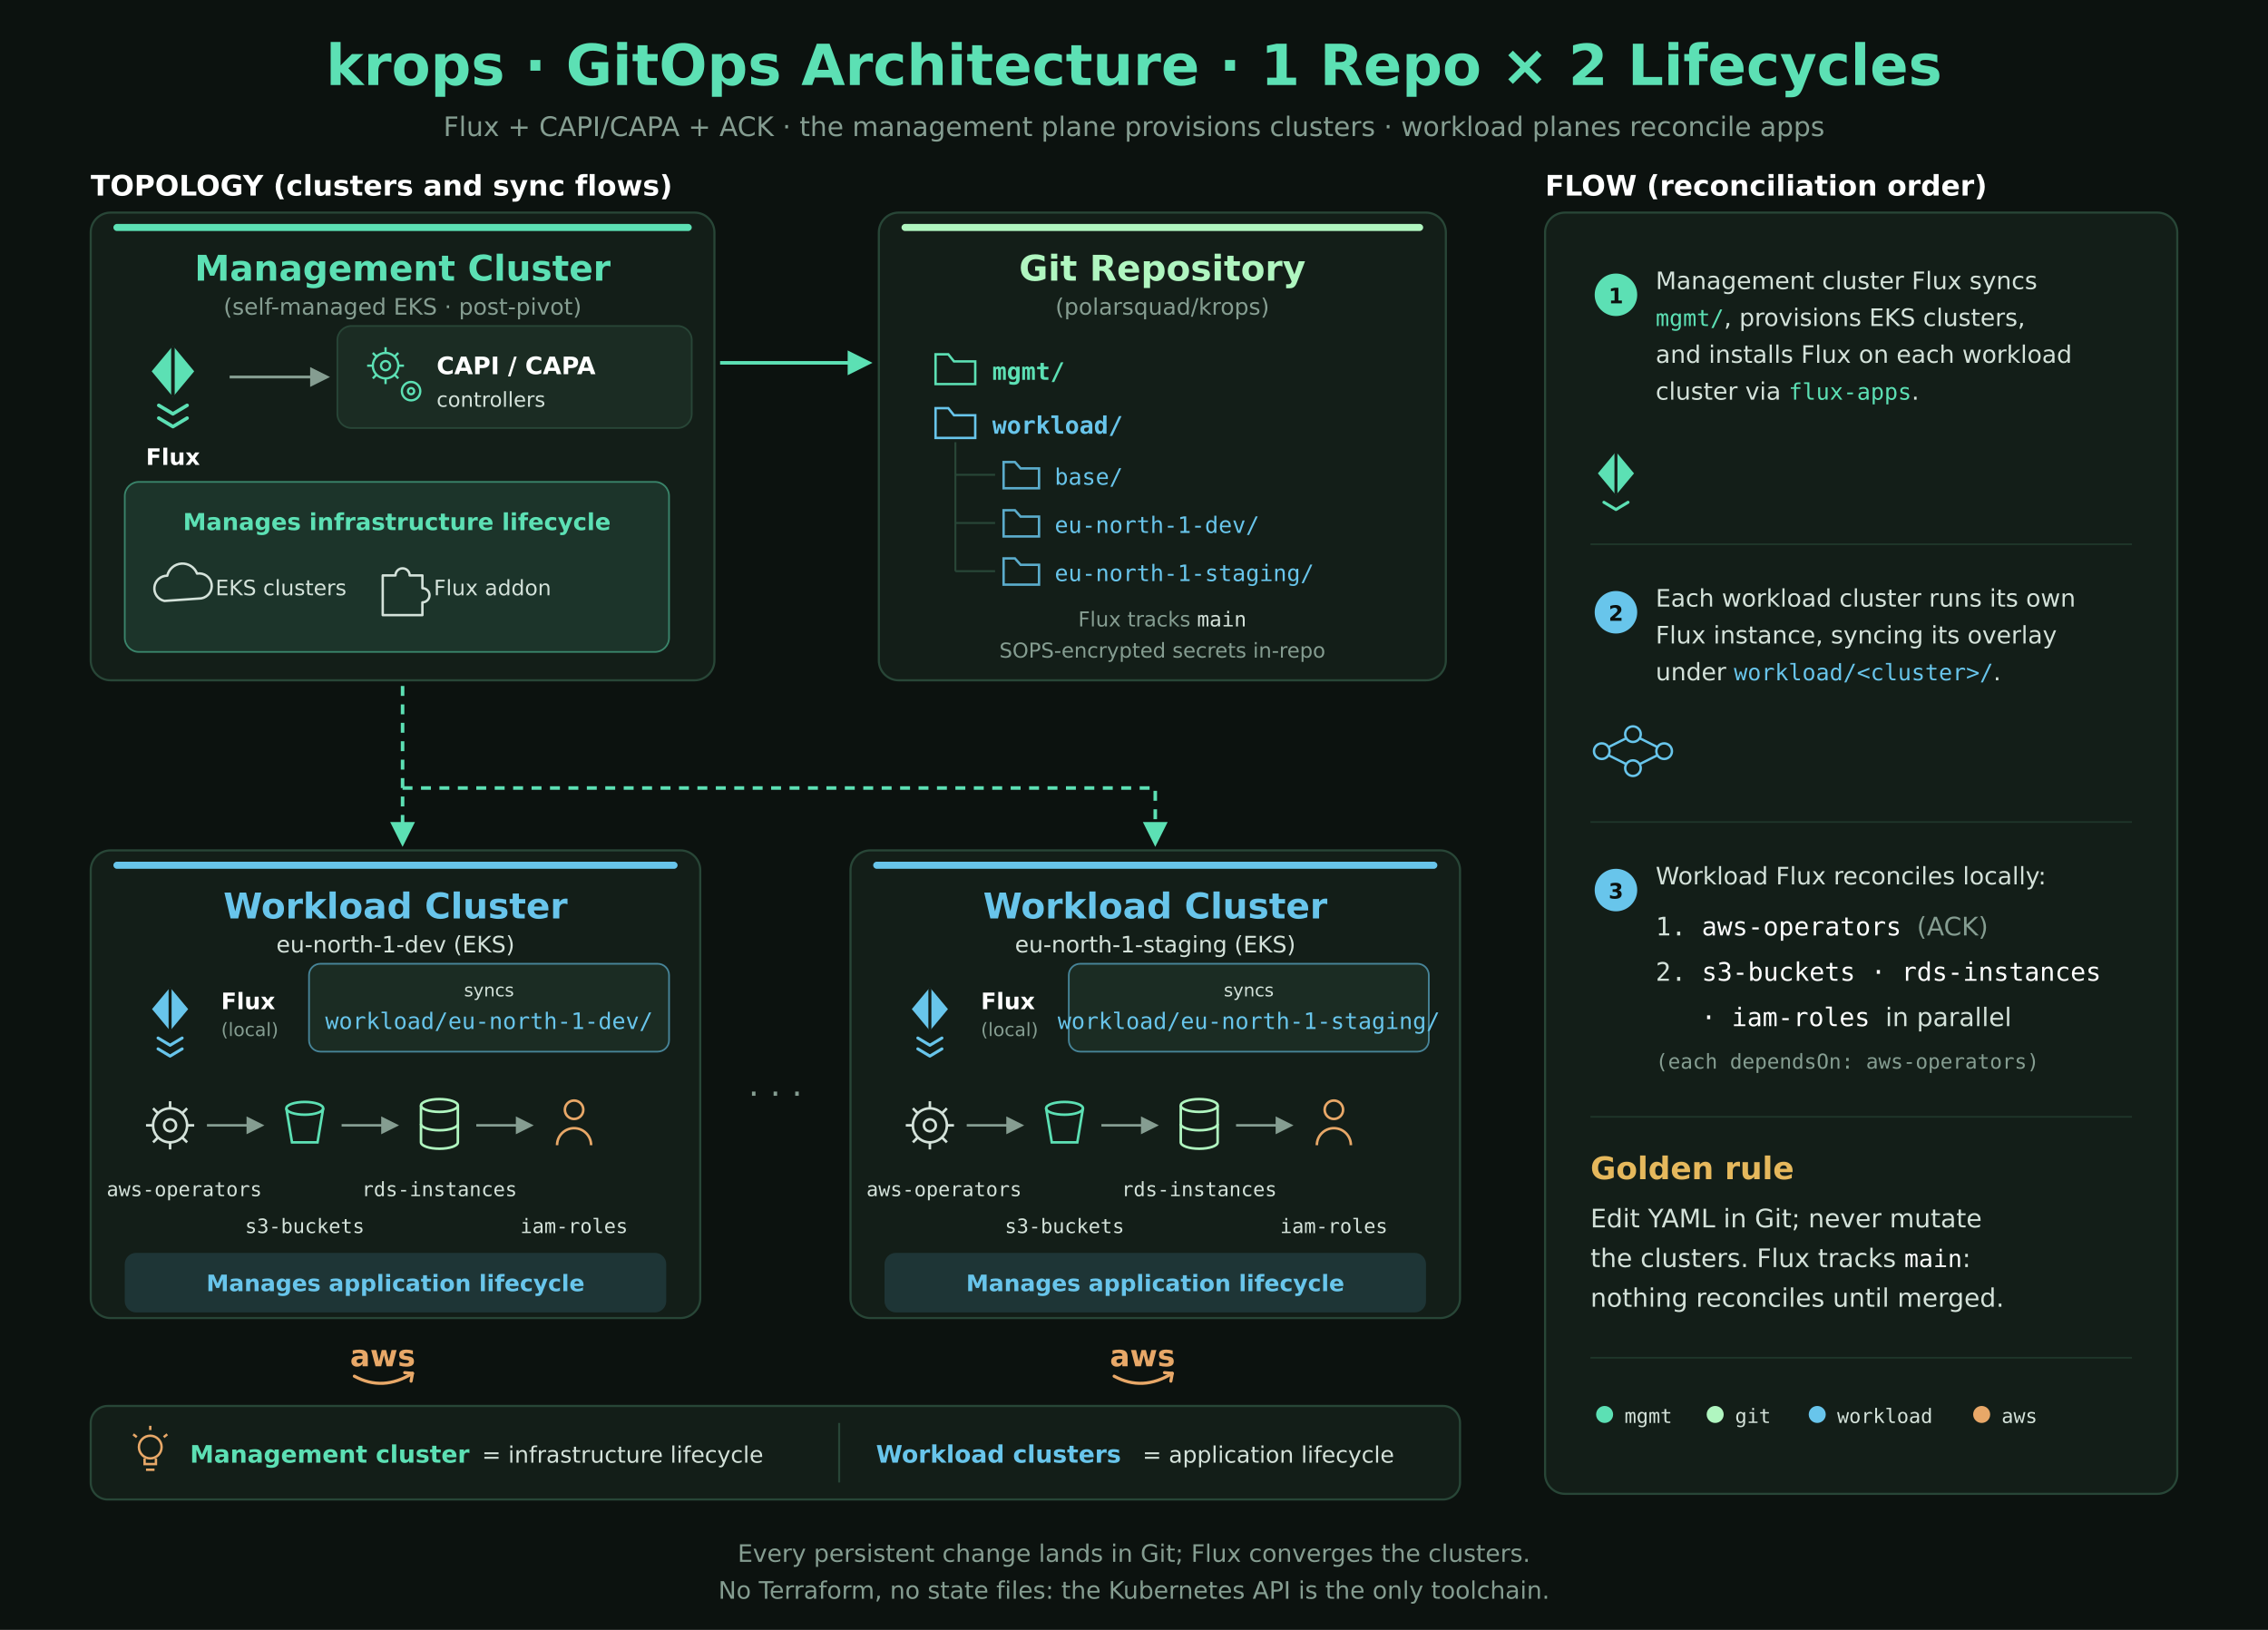
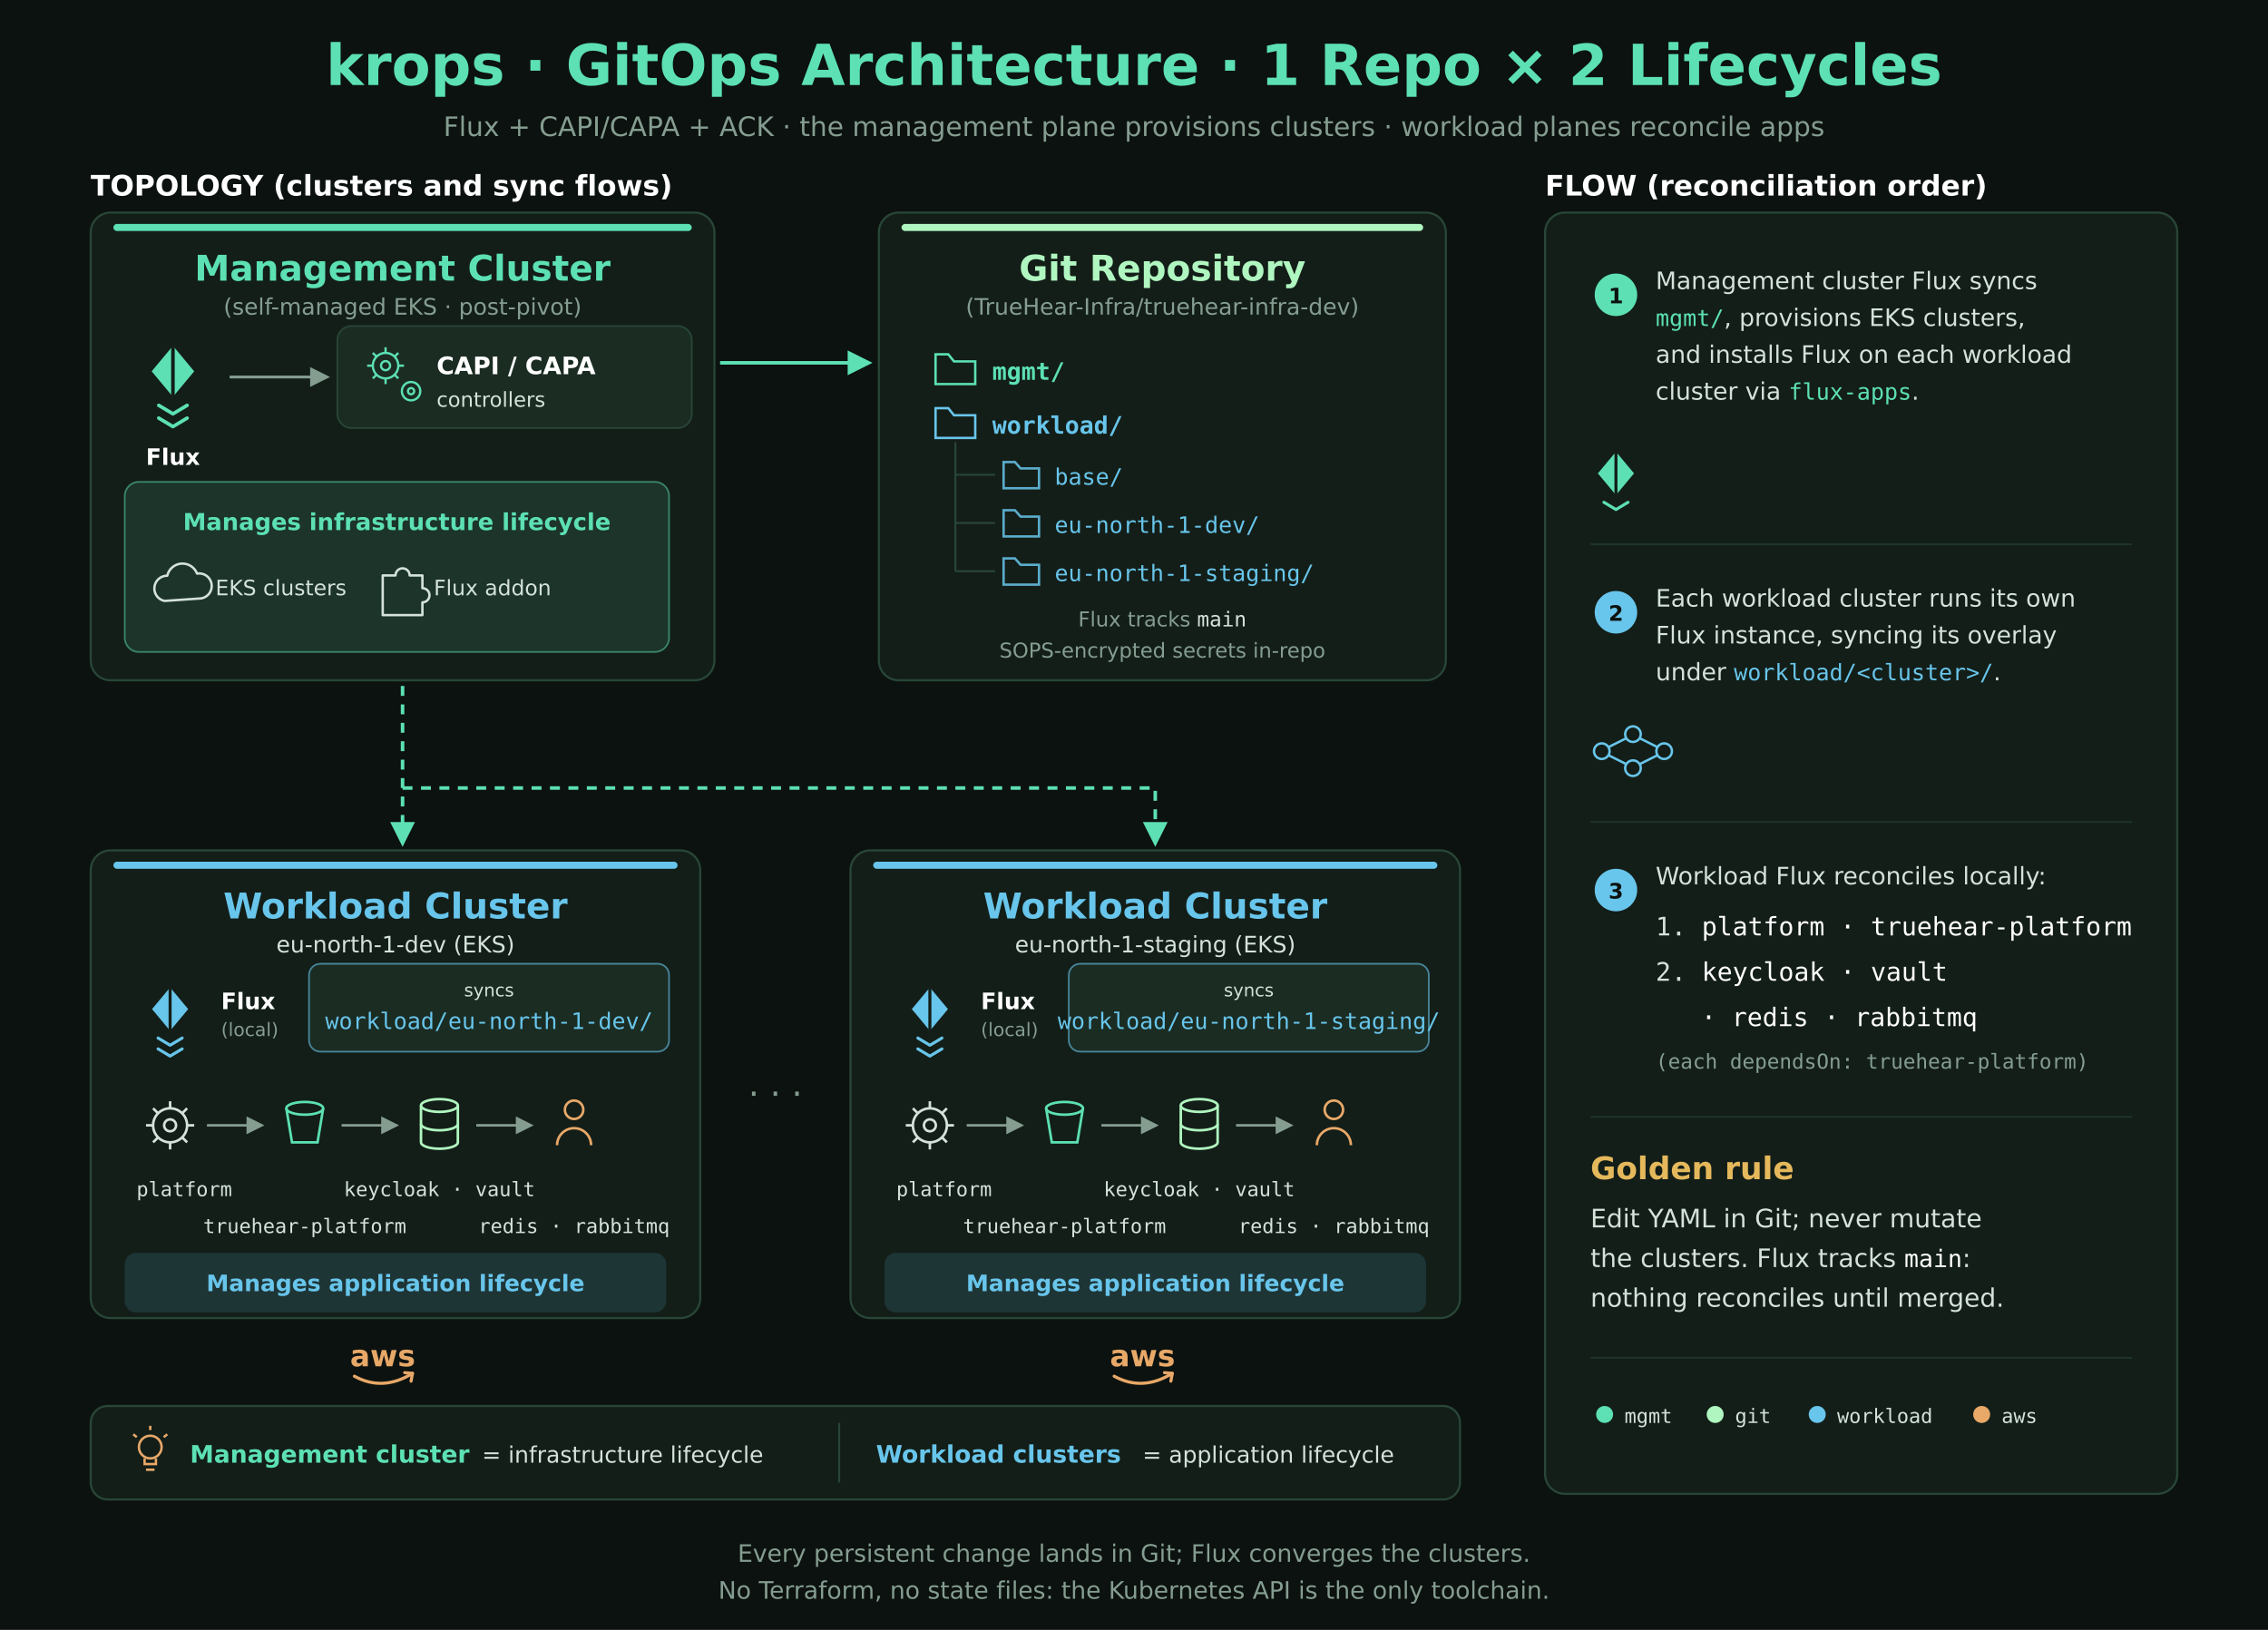
<svg xmlns="http://www.w3.org/2000/svg" width="1600" height="1150" viewBox="0 0 1600 1150">
  <defs>
    <marker id="arrow-teal" viewBox="0 0 10 10" refX="8" refY="5" markerWidth="7" markerHeight="7" orient="auto-start-reverse">
      <path d="M0,0 L10,5 L0,10 z" fill="#5CE0B4" />
    </marker>
    <marker id="arrow-gray" viewBox="0 0 10 10" refX="8" refY="5" markerWidth="7" markerHeight="7" orient="auto-start-reverse">
      <path d="M0,0 L10,5 L0,10 z" fill="#859D91" />
    </marker>
  </defs>
  <rect width="1600" height="1150" fill="#0C120F" />
  <text x="800" y="60" text-anchor="middle" font-family="DejaVu Sans" font-size="40" font-weight="bold" fill="#5CE0B4">krops · GitOps Architecture · 1 Repo × 2 Lifecycles</text>
  <text x="800" y="96" text-anchor="middle" font-family="DejaVu Sans" font-size="19" fill="#859D91">Flux + CAPI/CAPA + ACK · the management plane provisions clusters · workload planes reconcile apps</text>
  <text x="64" y="138" font-family="DejaVu Sans" font-size="20" font-weight="bold" fill="#FFFFFF">TOPOLOGY (clusters and sync flows)</text>
  <text x="1090" y="138" font-family="DejaVu Sans" font-size="20" font-weight="bold" fill="#FFFFFF">FLOW (reconciliation order)</text>
  <line x1="508" y1="256" x2="612" y2="256" stroke="#5CE0B4" stroke-width="2.5" marker-end="url(#arrow-teal)" />
  <path d="M284,484 V594" fill="none" stroke="#5CE0B4" stroke-width="2.5" stroke-dasharray="7,6" marker-end="url(#arrow-teal)" />
  <path d="M284,556 H815 V594" fill="none" stroke="#5CE0B4" stroke-width="2.5" stroke-dasharray="7,6" marker-end="url(#arrow-teal)" />
  <rect x="64" y="150" width="440" height="330" rx="14" fill="#131E18" stroke="#284637" stroke-width="1.5" />
  <rect x="80" y="158" width="408" height="5" rx="2.5" fill="#5CE0B4" />
  <text x="284" y="198" text-anchor="middle" font-family="DejaVu Sans" font-size="25" font-weight="bold" fill="#5CE0B4">Management Cluster</text>
  <text x="284" y="222" text-anchor="middle" font-family="DejaVu Sans" font-size="16" fill="#859D91">(self-managed EKS · post-pivot)</text>
  <g transform="translate(122,262)">
    <path d="M0,-18 L15,0 L0,18 L-15,0 Z" fill="#5CE0B4" />
    <line x1="0" y1="-18" x2="0" y2="18" stroke="#131E18" stroke-width="2.5" />
    <path d="M-10,24 L0,30 L10,24" fill="none" stroke="#5CE0B4" stroke-width="2.5" stroke-linecap="round" stroke-linejoin="round" />
    <path d="M-10,33 L0,39 L10,33" fill="none" stroke="#5CE0B4" stroke-width="2.5" stroke-linecap="round" stroke-linejoin="round" />
  </g>
  <text x="122" y="328" text-anchor="middle" font-family="DejaVu Sans" font-size="16" font-weight="bold" fill="#FFFFFF">Flux</text>
  <line x1="162" y1="266" x2="230" y2="266" stroke="#859D91" stroke-width="2" marker-end="url(#arrow-gray)" />
  <rect x="238" y="230" width="250" height="72" rx="10" fill="#1B2C23" stroke="#284637" stroke-width="1.2" />
  <g stroke="#5CE0B4" stroke-width="1.6" fill="none">
    <circle cx="272" cy="258" r="9" />
    <circle cx="272" cy="258" r="3.2" />
    <g>
      <line x1="272" y1="245" x2="272" y2="249" />
      <line x1="272" y1="267" x2="272" y2="271" />
      <line x1="259" y1="258" x2="263" y2="258" />
      <line x1="281" y1="258" x2="285" y2="258" />
      <line x1="263" y1="249" x2="266" y2="252" />
      <line x1="278" y1="264" x2="281" y2="267" />
      <line x1="263" y1="267" x2="266" y2="264" />
      <line x1="278" y1="252" x2="281" y2="249" />
    </g>
    <circle cx="290" cy="276" r="6.5" />
    <circle cx="290" cy="276" r="2.2" />
  </g>
  <text x="308" y="264" font-family="DejaVu Sans" font-size="17" font-weight="bold" fill="#FFFFFF">CAPI / CAPA</text>
  <text x="308" y="287" font-family="DejaVu Sans" font-size="14.5" fill="#D4E2DA">controllers</text>
  <rect x="88" y="340" width="384" height="120" rx="10" fill="#5CE0B4" fill-opacity="0.12" stroke="#5CE0B4" stroke-opacity="0.5" stroke-width="1.2" />
  <text x="280" y="374" text-anchor="middle" font-family="DejaVu Sans" font-size="16.5" font-weight="bold" fill="#5CE0B4">Manages infrastructure lifecycle</text>
  <path d="M116,424 a9,9 0 0 1 2,-17.8 a11,11 0 0 1 21,-1.5 a8.5,8.5 0 0 1 3,17.5 z" fill="none" stroke="#D4E2DA" stroke-width="1.7" stroke-linejoin="round" />
  <text x="152" y="420" font-family="DejaVu Sans" font-size="15" fill="#D4E2DA">EKS clusters</text>
  <g fill="none" stroke="#D4E2DA" stroke-width="1.7" stroke-linejoin="round">
    <path d="M270,406 h9 a5,5 0 1 1 10,0 h9 v9 a5,5 0 1 1 0,10 v9 h-28 z" />
  </g>
  <text x="306" y="420" font-family="DejaVu Sans" font-size="15" fill="#D4E2DA">Flux addon</text>
  <rect x="620" y="150" width="400" height="330" rx="14" fill="#131E18" stroke="#284637" stroke-width="1.5" />
  <rect x="636" y="158" width="368" height="5" rx="2.5" fill="#B0F6C0" />
  <text x="820" y="198" text-anchor="middle" font-family="DejaVu Sans" font-size="25" font-weight="bold" fill="#B0F6C0">Git Repository</text>
-   <text x="820" y="222" text-anchor="middle" font-family="DejaVu Sans" font-size="16" fill="#859D91">(polarsquad/krops)</text>
+   <text x="820" y="222" text-anchor="middle" font-family="DejaVu Sans" font-size="16" fill="#859D91">(TrueHear-Infra/truehear-infra-dev)</text>
  <g fill="none" stroke-width="1.7">
    <path d="M660,250 h9 l4,5 h15 v16 h-28 z" stroke="#5CE0B4" />
    <path d="M660,288 h9 l4,5 h15 v16 h-28 z" stroke="#68C5EB" />
    <path d="M708,326 h8 l4,4.5 h13 v14 h-25 z" stroke="#68C5EB" stroke-opacity="0.85" />
    <path d="M708,360 h8 l4,4.5 h13 v14 h-25 z" stroke="#68C5EB" stroke-opacity="0.85" />
    <path d="M708,394 h8 l4,4.5 h13 v14 h-25 z" stroke="#68C5EB" stroke-opacity="0.85" />
  </g>
  <g stroke="#284637" stroke-width="1.4" fill="none">
    <path d="M674,312 V403 M674,335 h28 M674,369 h28 M674,403 h28" />
  </g>
  <text x="700" y="268" font-family="DejaVu Sans Mono" font-size="17" font-weight="bold" fill="#5CE0B4">mgmt/</text>
  <text x="700" y="306" font-family="DejaVu Sans Mono" font-size="17" font-weight="bold" fill="#68C5EB">workload/</text>
  <text x="744" y="342" font-family="DejaVu Sans Mono" font-size="16" fill="#68C5EB">base/</text>
  <text x="744" y="376" font-family="DejaVu Sans Mono" font-size="16" fill="#68C5EB">eu-north-1-dev/</text>
  <text x="744" y="410" font-family="DejaVu Sans Mono" font-size="16" fill="#68C5EB">eu-north-1-staging/</text>
  <text x="820" y="442" text-anchor="middle" font-family="DejaVu Sans" font-size="14.5" fill="#859D91">Flux tracks <tspan font-family="DejaVu Sans Mono" fill="#D4E2DA">main</tspan>
  </text>
  <text x="820" y="464" text-anchor="middle" font-family="DejaVu Sans" font-size="14.5" fill="#859D91">SOPS-encrypted secrets in-repo</text>
  <g>
    <rect x="64" y="600" width="430" height="330" rx="14" fill="#131E18" stroke="#284637" stroke-width="1.5" />
    <rect x="80" y="608" width="398" height="5" rx="2.5" fill="#68C5EB" />
    <text x="279" y="648" text-anchor="middle" font-family="DejaVu Sans" font-size="25" font-weight="bold" fill="#68C5EB">Workload Cluster</text>
    <text x="279" y="672" text-anchor="middle" font-family="DejaVu Sans" font-size="16" fill="#D4E2DA">eu-north-1-dev (EKS)</text>
    <g transform="translate(120,712) scale(0.85)">
      <path d="M0,-18 L15,0 L0,18 L-15,0 Z" fill="#68C5EB" />
      <line x1="0" y1="-18" x2="0" y2="18" stroke="#131E18" stroke-width="2.5" />
      <path d="M-10,24 L0,30 L10,24" fill="none" stroke="#68C5EB" stroke-width="2.5" stroke-linecap="round" stroke-linejoin="round" />
      <path d="M-10,33 L0,39 L10,33" fill="none" stroke="#68C5EB" stroke-width="2.5" stroke-linecap="round" stroke-linejoin="round" />
    </g>
    <text x="156" y="712" font-family="DejaVu Sans" font-size="16" font-weight="bold" fill="#FFFFFF">Flux</text>
    <text x="156" y="731" font-family="DejaVu Sans" font-size="13" fill="#859D91">(local)</text>
    <rect x="218" y="680" width="254" height="62" rx="8" fill="#1B2C23" stroke="#68C5EB" stroke-opacity="0.6" stroke-width="1.2" />
    <text x="345" y="703" text-anchor="middle" font-family="DejaVu Sans" font-size="12.5" fill="#D4E2DA">syncs</text>
    <text x="345" y="726" text-anchor="middle" font-family="DejaVu Sans Mono" font-size="16" fill="#68C5EB">workload/eu-north-1-dev/</text>
  </g>
  <g>
    <rect x="600" y="600" width="430" height="330" rx="14" fill="#131E18" stroke="#284637" stroke-width="1.5" />
    <rect x="616" y="608" width="398" height="5" rx="2.5" fill="#68C5EB" />
    <text x="815" y="648" text-anchor="middle" font-family="DejaVu Sans" font-size="25" font-weight="bold" fill="#68C5EB">Workload Cluster</text>
    <text x="815" y="672" text-anchor="middle" font-family="DejaVu Sans" font-size="16" fill="#D4E2DA">eu-north-1-staging (EKS)</text>
    <g transform="translate(656,712) scale(0.85)">
      <path d="M0,-18 L15,0 L0,18 L-15,0 Z" fill="#68C5EB" />
      <line x1="0" y1="-18" x2="0" y2="18" stroke="#131E18" stroke-width="2.5" />
      <path d="M-10,24 L0,30 L10,24" fill="none" stroke="#68C5EB" stroke-width="2.5" stroke-linecap="round" stroke-linejoin="round" />
      <path d="M-10,33 L0,39 L10,33" fill="none" stroke="#68C5EB" stroke-width="2.5" stroke-linecap="round" stroke-linejoin="round" />
    </g>
    <text x="692" y="712" font-family="DejaVu Sans" font-size="16" font-weight="bold" fill="#FFFFFF">Flux</text>
    <text x="692" y="731" font-family="DejaVu Sans" font-size="13" fill="#859D91">(local)</text>
    <rect x="754" y="680" width="254" height="62" rx="8" fill="#1B2C23" stroke="#68C5EB" stroke-opacity="0.6" stroke-width="1.2" />
    <text x="881" y="703" text-anchor="middle" font-family="DejaVu Sans" font-size="12.5" fill="#D4E2DA">syncs</text>
    <text x="881" y="726" text-anchor="middle" font-family="DejaVu Sans Mono" font-size="16" fill="#68C5EB">workload/eu-north-1-staging/</text>
  </g>
  <g id="pipe1">
    <g stroke="#D4E2DA" stroke-width="1.8" fill="none">
      <circle cx="120" cy="794" r="12" />
      <circle cx="120" cy="794" r="4.2" />
      <line x1="120" y1="777" x2="120" y2="782" />
      <line x1="120" y1="806" x2="120" y2="811" />
      <line x1="103" y1="794" x2="108" y2="794" />
      <line x1="132" y1="794" x2="137" y2="794" />
      <line x1="108" y1="782" x2="111.5" y2="785.5" />
      <line x1="128.5" y1="802.5" x2="132" y2="806" />
      <line x1="108" y1="806" x2="111.5" y2="802.5" />
      <line x1="128.5" y1="785.5" x2="132" y2="782" />
    </g>
    <line x1="146" y1="794" x2="184" y2="794" stroke="#859D91" stroke-width="1.8" marker-end="url(#arrow-gray)" />
    <g stroke="#5CE0B4" stroke-width="1.8" fill="none">
      <ellipse cx="215" cy="782" rx="13" ry="4.5" />
      <path d="M202,782 L206,806 h18 L228,782" />
    </g>
    <line x1="241" y1="794" x2="279" y2="794" stroke="#859D91" stroke-width="1.8" marker-end="url(#arrow-gray)" />
    <g stroke="#B0F6C0" stroke-width="1.8" fill="none">
      <ellipse cx="310" cy="780" rx="13" ry="4.5" />
      <path d="M297,780 V806 a13,4.5 0 0 0 26,0 V780" />
      <path d="M297,793 a13,4.5 0 0 0 26,0" />
    </g>
    <line x1="336" y1="794" x2="374" y2="794" stroke="#859D91" stroke-width="1.8" marker-end="url(#arrow-gray)" />
    <g stroke="#E8A868" stroke-width="1.8" fill="none">
      <circle cx="405" cy="783" r="6.5" />
      <path d="M393,808 a12,12 0 0 1 24,0" />
    </g>
-     <text x="130" y="844" text-anchor="middle" font-family="DejaVu Sans Mono" font-size="14" fill="#D4E2DA">aws-operators</text>
-     <text x="215" y="870" text-anchor="middle" font-family="DejaVu Sans Mono" font-size="14" fill="#D4E2DA">s3-buckets</text>
-     <text x="310" y="844" text-anchor="middle" font-family="DejaVu Sans Mono" font-size="14" fill="#D4E2DA">rds-instances</text>
-     <text x="405" y="870" text-anchor="middle" font-family="DejaVu Sans Mono" font-size="14" fill="#D4E2DA">iam-roles</text>
+     <text x="130" y="844" text-anchor="middle" font-family="DejaVu Sans Mono" font-size="14" fill="#D4E2DA">platform</text>
+     <text x="215" y="870" text-anchor="middle" font-family="DejaVu Sans Mono" font-size="14" fill="#D4E2DA">truehear-platform</text>
+     <text x="310" y="844" text-anchor="middle" font-family="DejaVu Sans Mono" font-size="14" fill="#D4E2DA">keycloak · vault</text>
+     <text x="405" y="870" text-anchor="middle" font-family="DejaVu Sans Mono" font-size="14" fill="#D4E2DA">redis · rabbitmq</text>
  </g>
  <use href="#pipe1" x="536" y="0" />
  <rect x="88" y="884" width="382" height="42" rx="8" fill="#68C5EB" fill-opacity="0.14" />
  <text x="279" y="911" text-anchor="middle" font-family="DejaVu Sans" font-size="16" font-weight="bold" fill="#68C5EB">Manages application lifecycle</text>
  <rect x="624" y="884" width="382" height="42" rx="8" fill="#68C5EB" fill-opacity="0.14" />
  <text x="815" y="911" text-anchor="middle" font-family="DejaVu Sans" font-size="16" font-weight="bold" fill="#68C5EB">Manages application lifecycle</text>
  <text x="547" y="780" text-anchor="middle" font-family="DejaVu Sans" font-size="24" fill="#859D91">· · ·</text>
  <g id="awsmark">
    <text x="270" y="964" text-anchor="middle" font-family="DejaVu Sans" font-size="21" font-weight="bold" fill="#E8A868">aws</text>
    <path d="M250,971 Q270,982 291,969" fill="none" stroke="#E8A868" stroke-width="2.2" stroke-linecap="round" />
    <path d="M291,969 l-1,5.5 M291,969 l-5.5,-0.5" stroke="#E8A868" stroke-width="2.2" stroke-linecap="round" />
  </g>
  <use href="#awsmark" x="536" y="0" />
  <rect x="64" y="992" width="966" height="66" rx="12" fill="#131E18" stroke="#284637" stroke-width="1.5" />
  <g stroke="#E8A868" stroke-width="1.7" fill="none">
    <circle cx="106" cy="1021" r="8" />
    <path d="M102,1029 v4 h8 v-4 M103,1037 h6" />
    <line x1="106" y1="1006" x2="106" y2="1009" />
    <line x1="94" y1="1012" x2="96.5" y2="1014" />
    <line x1="118" y1="1012" x2="115.5" y2="1014" />
  </g>
  <text x="134" y="1032" font-family="DejaVu Sans" font-size="17" font-weight="bold" fill="#5CE0B4">Management cluster</text>
  <text x="340" y="1032" font-family="DejaVu Sans" font-size="16" fill="#D4E2DA">= infrastructure lifecycle</text>
  <line x1="592" y1="1004" x2="592" y2="1046" stroke="#284637" stroke-width="1.4" />
  <text x="618" y="1032" font-family="DejaVu Sans" font-size="17" font-weight="bold" fill="#68C5EB">Workload clusters</text>
  <text x="806" y="1032" font-family="DejaVu Sans" font-size="16" fill="#D4E2DA">= application lifecycle</text>
  <rect x="1090" y="150" width="446" height="904" rx="14" fill="#131E18" stroke="#284637" stroke-width="1.5" />
  <circle cx="1140" cy="208" r="15" fill="#5CE0B4" />
  <text x="1140" y="214" text-anchor="middle" font-family="DejaVu Sans" font-size="15" font-weight="bold" fill="#0C120F">1</text>
  <text x="1168" y="204" font-family="DejaVu Sans" font-size="17" fill="#D4E2DA">Management cluster Flux syncs</text>
  <text x="1168" y="230" font-family="DejaVu Sans Mono" font-size="16" fill="#5CE0B4">mgmt/<tspan font-family="DejaVu Sans" font-size="17" fill="#D4E2DA">, provisions EKS clusters,</tspan>
  </text>
  <text x="1168" y="256" font-family="DejaVu Sans" font-size="17" fill="#D4E2DA">and installs Flux on each workload</text>
  <text x="1168" y="282" font-family="DejaVu Sans" font-size="17" fill="#D4E2DA">cluster via <tspan font-family="DejaVu Sans Mono" font-size="16" fill="#5CE0B4">flux-apps</tspan>.</text>
  <g transform="translate(1140,334) scale(0.85)">
    <path d="M0,-18 L15,0 L0,18 L-15,0 Z" fill="#5CE0B4" />
    <line x1="0" y1="-18" x2="0" y2="18" stroke="#131E18" stroke-width="2.5" />
    <path d="M-10,24 L0,30 L10,24" fill="none" stroke="#5CE0B4" stroke-width="2.5" stroke-linecap="round" stroke-linejoin="round" />
  </g>
  <line x1="1122" y1="384" x2="1504" y2="384" stroke="#1F362A" stroke-width="1.2" />
  <circle cx="1140" cy="432" r="15" fill="#68C5EB" />
  <text x="1140" y="438" text-anchor="middle" font-family="DejaVu Sans" font-size="15" font-weight="bold" fill="#0C120F">2</text>
  <text x="1168" y="428" font-family="DejaVu Sans" font-size="17" fill="#D4E2DA">Each workload cluster runs its own</text>
  <text x="1168" y="454" font-family="DejaVu Sans" font-size="17" fill="#D4E2DA">Flux instance, syncing its overlay</text>
  <text x="1168" y="480" font-family="DejaVu Sans" font-size="17" fill="#D4E2DA">under <tspan font-family="DejaVu Sans Mono" font-size="16" fill="#68C5EB">workload/&lt;cluster&gt;/</tspan>.</text>
  <g stroke="#68C5EB" stroke-width="1.7" fill="none">
    <circle cx="1130" cy="530" r="5.5" />
    <circle cx="1152" cy="518" r="5.5" />
    <circle cx="1152" cy="542" r="5.5" />
    <circle cx="1174" cy="530" r="5.5" />
    <line x1="1135" y1="527" x2="1147" y2="521" />
    <line x1="1135" y1="533" x2="1147" y2="539" />
    <line x1="1157" y1="521" x2="1169" y2="527" />
    <line x1="1157" y1="539" x2="1169" y2="533" />
  </g>
  <line x1="1122" y1="580" x2="1504" y2="580" stroke="#1F362A" stroke-width="1.2" />
  <circle cx="1140" cy="628" r="15" fill="#68C5EB" />
  <text x="1140" y="634" text-anchor="middle" font-family="DejaVu Sans" font-size="15" font-weight="bold" fill="#0C120F">3</text>
  <text x="1168" y="624" font-family="DejaVu Sans" font-size="17" fill="#D4E2DA">Workload Flux reconciles locally:</text>
-   <text x="1168" y="660" font-family="DejaVu Sans Mono" font-size="18" fill="#D4E2DA">1. <tspan fill="#FFFFFF">aws-operators</tspan>
-     <tspan font-family="DejaVu Sans" fill="#859D91">(ACK)</tspan>
-   </text>
-   <text x="1168" y="692" font-family="DejaVu Sans Mono" font-size="18" fill="#D4E2DA">2. <tspan fill="#FFFFFF">s3-buckets · rds-instances</tspan>
-   </text>
-   <text x="1200" y="724" font-family="DejaVu Sans Mono" font-size="18" fill="#FFFFFF">· iam-roles <tspan font-family="DejaVu Sans" fill="#D4E2DA">in parallel</tspan>
-   </text>
-   <text x="1168" y="754" font-family="DejaVu Sans Mono" font-size="14.5" fill="#859D91">(each dependsOn: aws-operators)</text>
+   <text x="1168" y="660" font-family="DejaVu Sans Mono" font-size="18" fill="#D4E2DA">1. <tspan fill="#FFFFFF">platform · truehear-platform</tspan>
+   </text>
+   <text x="1168" y="692" font-family="DejaVu Sans Mono" font-size="18" fill="#D4E2DA">2. <tspan fill="#FFFFFF">keycloak · vault</tspan>
+   </text>
+   <text x="1200" y="724" font-family="DejaVu Sans Mono" font-size="18" fill="#FFFFFF">· redis · rabbitmq</text>
+   <text x="1168" y="754" font-family="DejaVu Sans Mono" font-size="14.5" fill="#859D91">(each dependsOn: truehear-platform)</text>
  <line x1="1122" y1="788" x2="1504" y2="788" stroke="#1F362A" stroke-width="1.2" />
  <text x="1122" y="832" font-family="DejaVu Sans" font-size="22" font-weight="bold" fill="#E5B85C">Golden rule</text>
  <text x="1122" y="866" font-family="DejaVu Sans" font-size="18" fill="#D4E2DA">Edit YAML in Git; never mutate</text>
  <text x="1122" y="894" font-family="DejaVu Sans" font-size="18" fill="#D4E2DA">the clusters. Flux tracks <tspan font-family="DejaVu Sans Mono" font-size="17" fill="#FFFFFF">main</tspan>:</text>
  <text x="1122" y="922" font-family="DejaVu Sans" font-size="18" fill="#D4E2DA">nothing reconciles until merged.</text>
  <line x1="1122" y1="958" x2="1504" y2="958" stroke="#1F362A" stroke-width="1.2" />
  <circle cx="1132" cy="998" r="6" fill="#5CE0B4" />
  <text x="1146" y="1004" font-family="DejaVu Sans Mono" font-size="14" fill="#D4E2DA">mgmt</text>
  <circle cx="1210" cy="998" r="6" fill="#B0F6C0" />
  <text x="1224" y="1004" font-family="DejaVu Sans Mono" font-size="14" fill="#D4E2DA">git</text>
  <circle cx="1282" cy="998" r="6" fill="#68C5EB" />
  <text x="1296" y="1004" font-family="DejaVu Sans Mono" font-size="14" fill="#D4E2DA">workload</text>
  <circle cx="1398" cy="998" r="6" fill="#E8A868" />
  <text x="1412" y="1004" font-family="DejaVu Sans Mono" font-size="14" fill="#D4E2DA">aws</text>
  <text x="800" y="1102" text-anchor="middle" font-family="DejaVu Sans" font-size="17" fill="#859D91">Every persistent change lands in Git; Flux converges the clusters.</text>
  <text x="800" y="1128" text-anchor="middle" font-family="DejaVu Sans" font-size="17" fill="#859D91">No Terraform, no state files: the Kubernetes API is the only toolchain.</text>
</svg>
